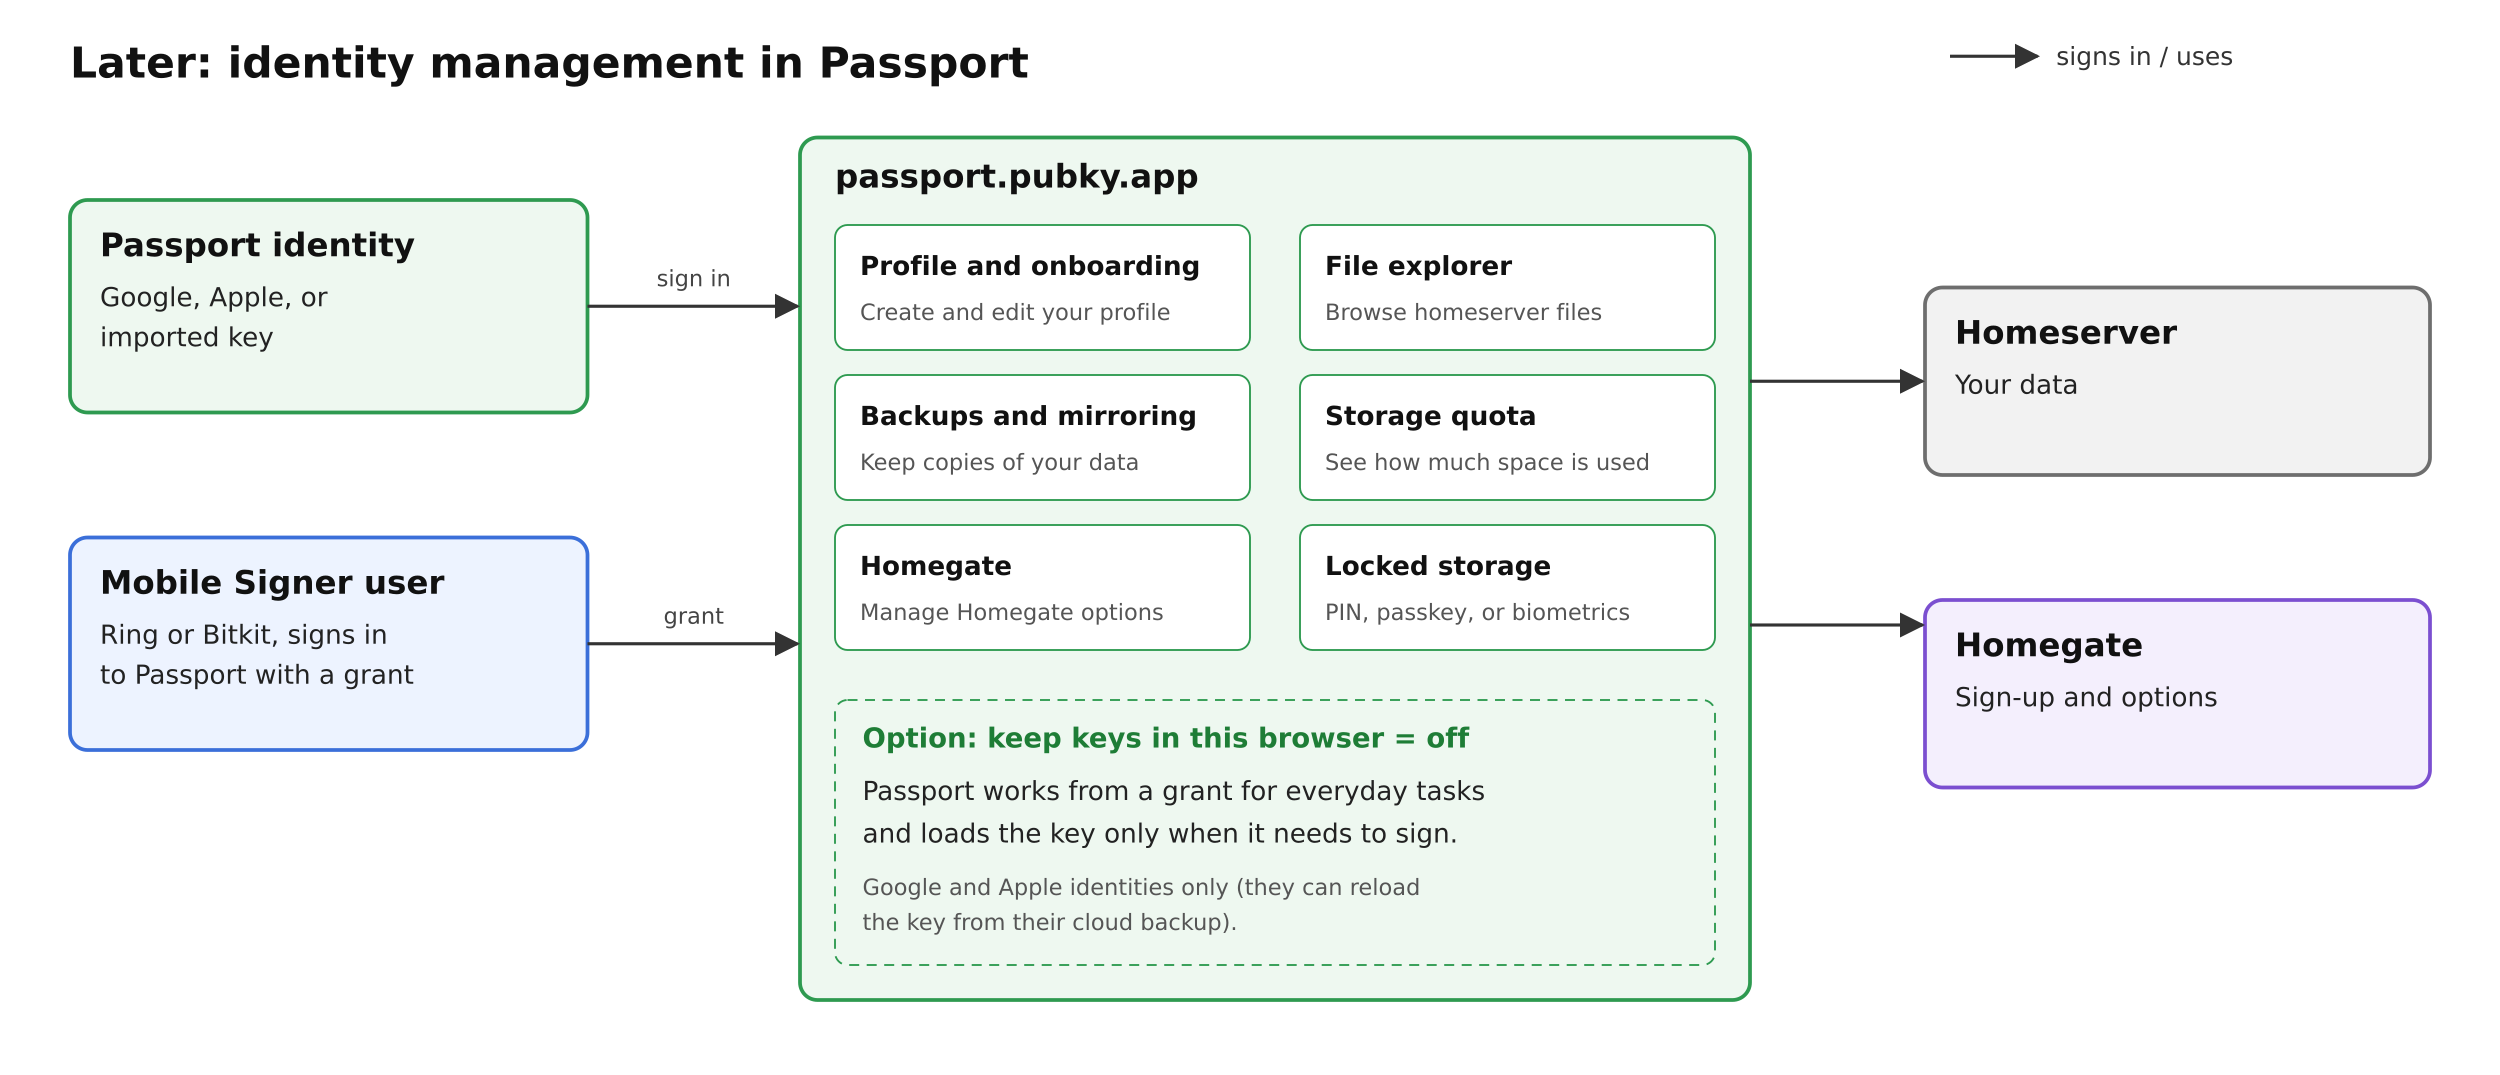
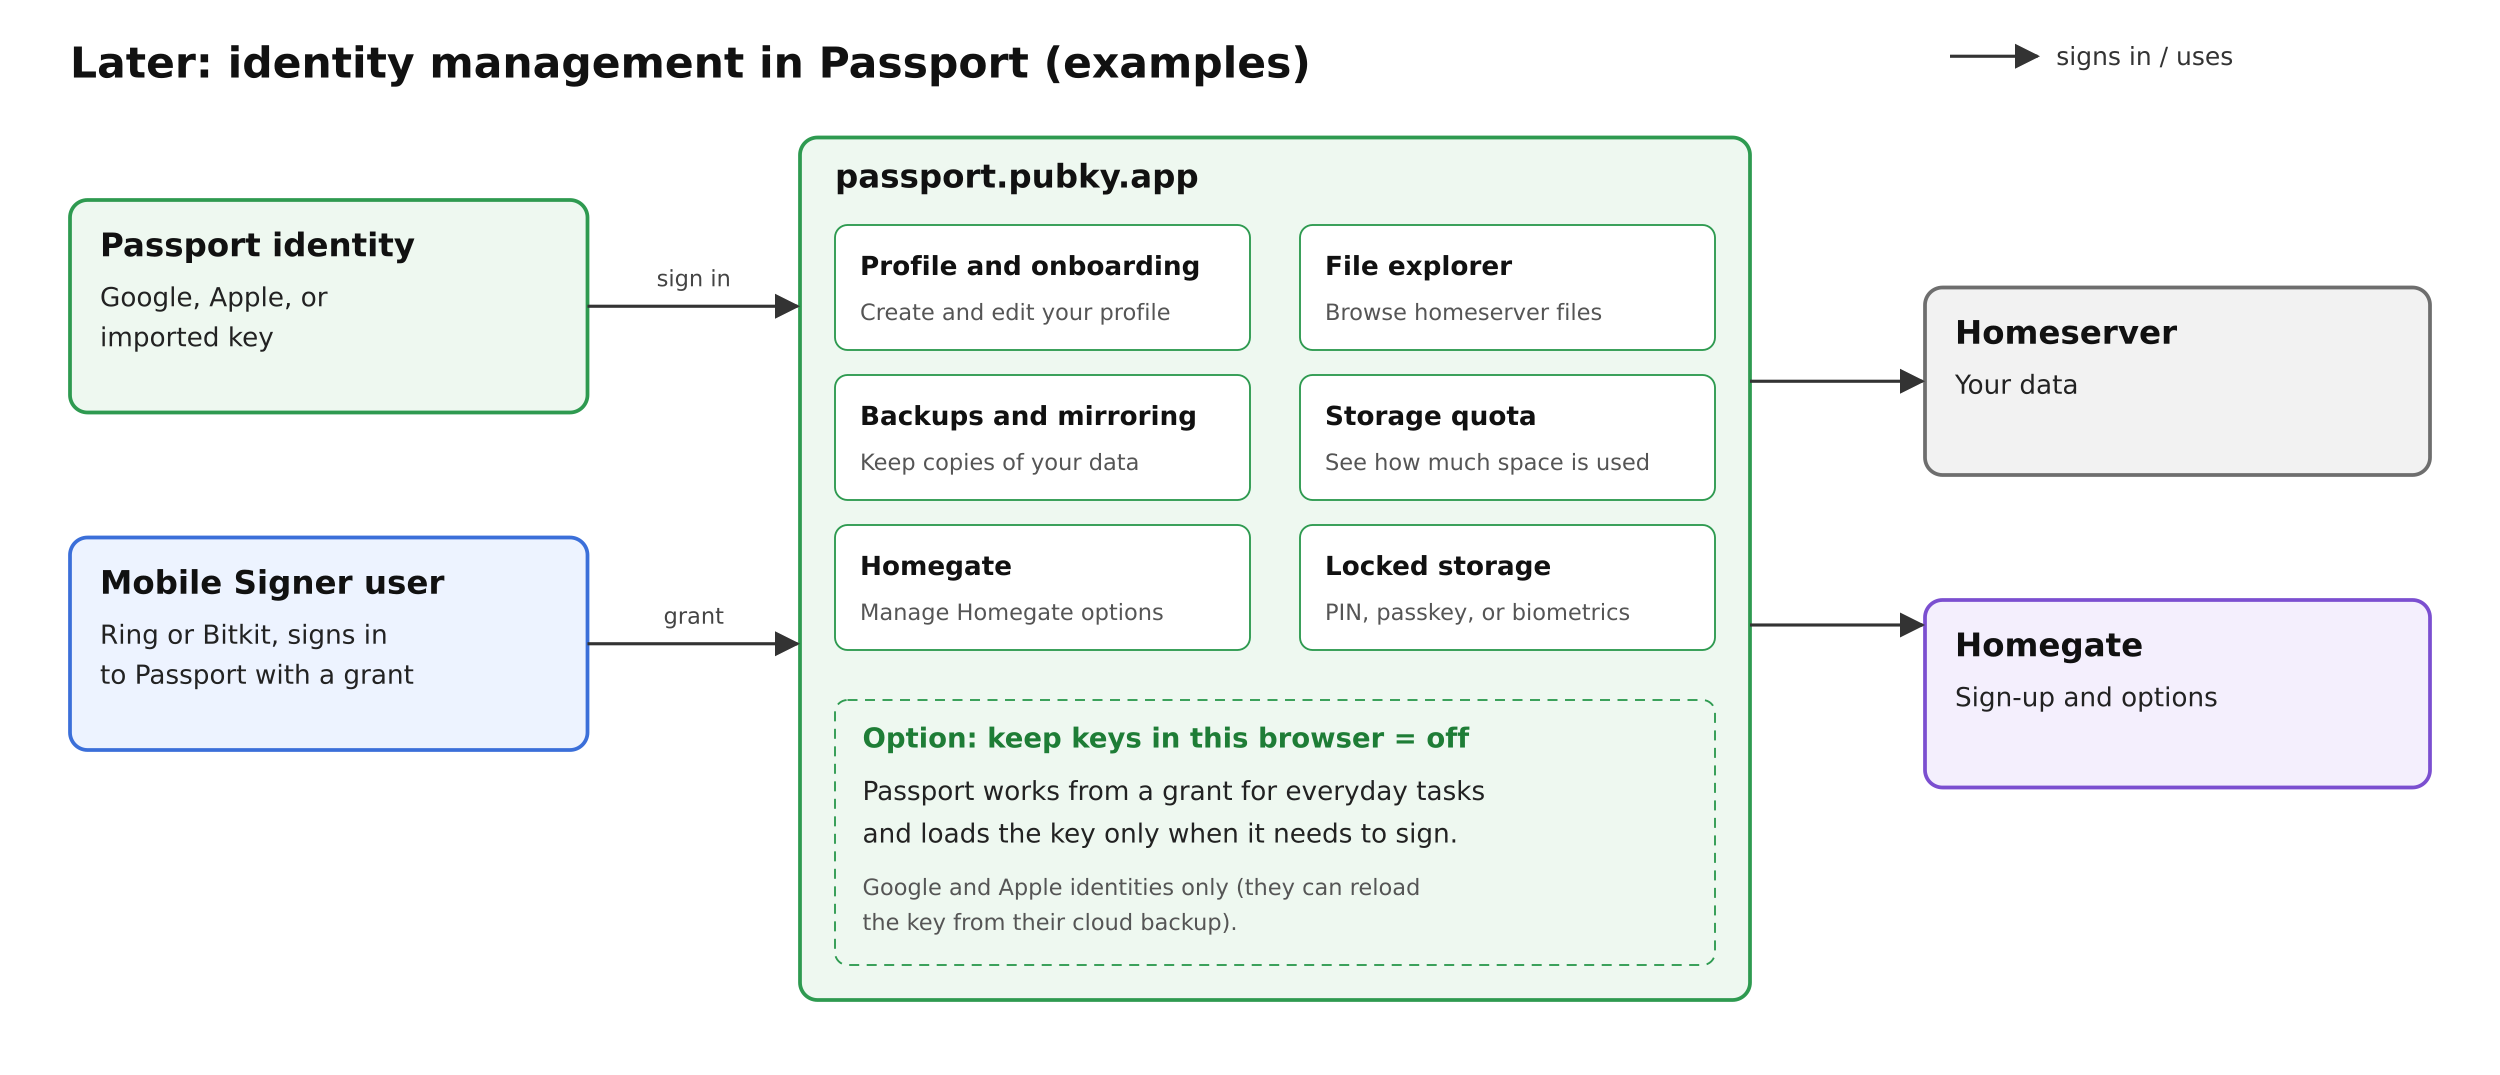
<svg xmlns="http://www.w3.org/2000/svg" viewBox="0 0 2000 860" width="2000" height="860" font-family="DejaVu Sans, Verdana, sans-serif">
  <defs>
    <marker id="dark" viewBox="0 0 10 10" refX="9" refY="5" markerWidth="8" markerHeight="8" orient="auto">
      <path d="M0,0 L10,5 L0,10 z" fill="#333" />
    </marker>
    <marker id="green" viewBox="0 0 10 10" refX="9" refY="5" markerWidth="8" markerHeight="8" orient="auto">
      <path d="M0,0 L10,5 L0,10 z" fill="#2E9A50" />
    </marker>
    <marker id="grey" viewBox="0 0 10 10" refX="9" refY="5" markerWidth="8" markerHeight="8" orient="auto">
      <path d="M0,0 L10,5 L0,10 z" fill="#888" />
    </marker>
    <style>
.solid{stroke:#333;stroke-width:2.5;fill:none;marker-end:url(#dark)}
.dash{stroke:#2E9A50;stroke-width:2.5;fill:none;stroke-dasharray:8 6;marker-end:url(#green)}
.opt{stroke:#888;stroke-width:2.5;fill:none;stroke-dasharray:8 6;marker-end:url(#grey)}
.title{font-weight:bold;font-size:34px;fill:#111}
.h{font-weight:bold;font-size:26px;fill:#111}
.ct{font-weight:bold;font-size:21px;fill:#111}
.b{font-size:21px;fill:#222}
.cap{font-size:18px;fill:#555}
.el{font-size:18px;fill:#444}
.elb{font-size:18px;fill:#222;font-weight:bold}
.eg{font-size:18px;fill:#1E7D36;font-weight:bold}
.lg{font-size:20px;fill:#333}
.btn{font-size:20px;fill:#fff;font-weight:bold}
.mono{font-family:"DejaVu Sans Mono",monospace}
</style>
  </defs>
  <rect width="2000" height="860" fill="#fff" />
-   <text x="56" y="62" class="title">Later: identity management in Passport</text>
+   <text x="56" y="62" class="title">Later: identity management in Passport (examples)</text>
  <path class="solid" d="M1560,45 H1630" />
  <text x="1645" y="52" class="lg" text-anchor="start">signs in / uses</text>
  <rect x="56" y="160" width="414" height="170" rx="14" fill="#EEF8F0" stroke="#2E9A50" stroke-width="3" />
  <text x="80" y="205" class="h" text-anchor="start">Passport identity</text>
  <text x="80" y="245" class="b" text-anchor="start">Google, Apple, or</text>
  <text x="80" y="277" class="b" text-anchor="start">imported key</text>
  <rect x="56" y="430" width="414" height="170" rx="14" fill="#EDF3FF" stroke="#3B6FD9" stroke-width="3" />
  <text x="80" y="475" class="h" text-anchor="start">Mobile Signer user</text>
  <text x="80" y="515" class="b" text-anchor="start">Ring or Bitkit, signs in</text>
  <text x="80" y="547" class="b" text-anchor="start">to Passport with a grant</text>
  <rect x="640" y="110" width="760" height="690" rx="14" fill="#EEF8F0" stroke="#2E9A50" stroke-width="3" />
  <text x="668" y="150" class="h" text-anchor="start">passport.pubky.app</text>
  <rect x="668" y="180" width="332" height="100" rx="10" fill="#fff" stroke="#2E9A50" stroke-width="1.5" />
  <text x="688" y="220" class="ct" text-anchor="start">Profile and onboarding</text>
  <text x="688" y="256" class="cap" text-anchor="start">Create and edit your profile</text>
  <rect x="1040" y="180" width="332" height="100" rx="10" fill="#fff" stroke="#2E9A50" stroke-width="1.5" />
  <text x="1060" y="220" class="ct" text-anchor="start">File explorer</text>
  <text x="1060" y="256" class="cap" text-anchor="start">Browse homeserver files</text>
  <rect x="668" y="300" width="332" height="100" rx="10" fill="#fff" stroke="#2E9A50" stroke-width="1.5" />
  <text x="688" y="340" class="ct" text-anchor="start">Backups and mirroring</text>
  <text x="688" y="376" class="cap" text-anchor="start">Keep copies of your data</text>
  <rect x="1040" y="300" width="332" height="100" rx="10" fill="#fff" stroke="#2E9A50" stroke-width="1.5" />
  <text x="1060" y="340" class="ct" text-anchor="start">Storage quota</text>
  <text x="1060" y="376" class="cap" text-anchor="start">See how much space is used</text>
  <rect x="668" y="420" width="332" height="100" rx="10" fill="#fff" stroke="#2E9A50" stroke-width="1.5" />
  <text x="688" y="460" class="ct" text-anchor="start">Homegate</text>
  <text x="688" y="496" class="cap" text-anchor="start">Manage Homegate options</text>
  <rect x="1040" y="420" width="332" height="100" rx="10" fill="#fff" stroke="#2E9A50" stroke-width="1.5" />
  <text x="1060" y="460" class="ct" text-anchor="start">Locked storage</text>
  <text x="1060" y="496" class="cap" text-anchor="start">PIN, passkey, or biometrics</text>
  <rect x="668" y="560" width="704" height="212" rx="10" fill="none" stroke="#2E9A50" stroke-width="1.5" stroke-dasharray="8 6" />
  <text x="690" y="598" font-weight="bold" font-size="22" fill="#1E7D36">Option: keep keys in this browser = off</text>
  <text x="690" y="640" class="b" text-anchor="start">Passport works from a grant for everyday tasks</text>
  <text x="690" y="674" class="b" text-anchor="start">and loads the key only when it needs to sign.</text>
  <text x="690" y="716" class="cap" text-anchor="start">Google and Apple identities only (they can reload</text>
  <text x="690" y="744" class="cap" text-anchor="start">the key from their cloud backup).</text>
  <rect x="1540" y="230" width="404" height="150" rx="14" fill="#F2F2F2" stroke="#6E6E6E" stroke-width="3" />
  <text x="1564" y="275" class="h" text-anchor="start">Homeserver</text>
  <text x="1564" y="315" class="b" text-anchor="start">Your data</text>
  <rect x="1540" y="480" width="404" height="150" rx="14" fill="#F4EFFD" stroke="#7B4FD0" stroke-width="3" />
  <text x="1564" y="525" class="h" text-anchor="start">Homegate</text>
  <text x="1564" y="565" class="b" text-anchor="start">Sign-up and options</text>
  <path class="solid" d="M470,245 H638" />
  <text x="555" y="229" class="el" text-anchor="middle">sign in</text>
  <path class="solid" d="M470,515 H638" />
  <text x="555" y="499" class="el" text-anchor="middle">grant</text>
  <path class="solid" d="M1400,305 H1538" />
  <path class="solid" d="M1400,500 H1538" />
</svg>
